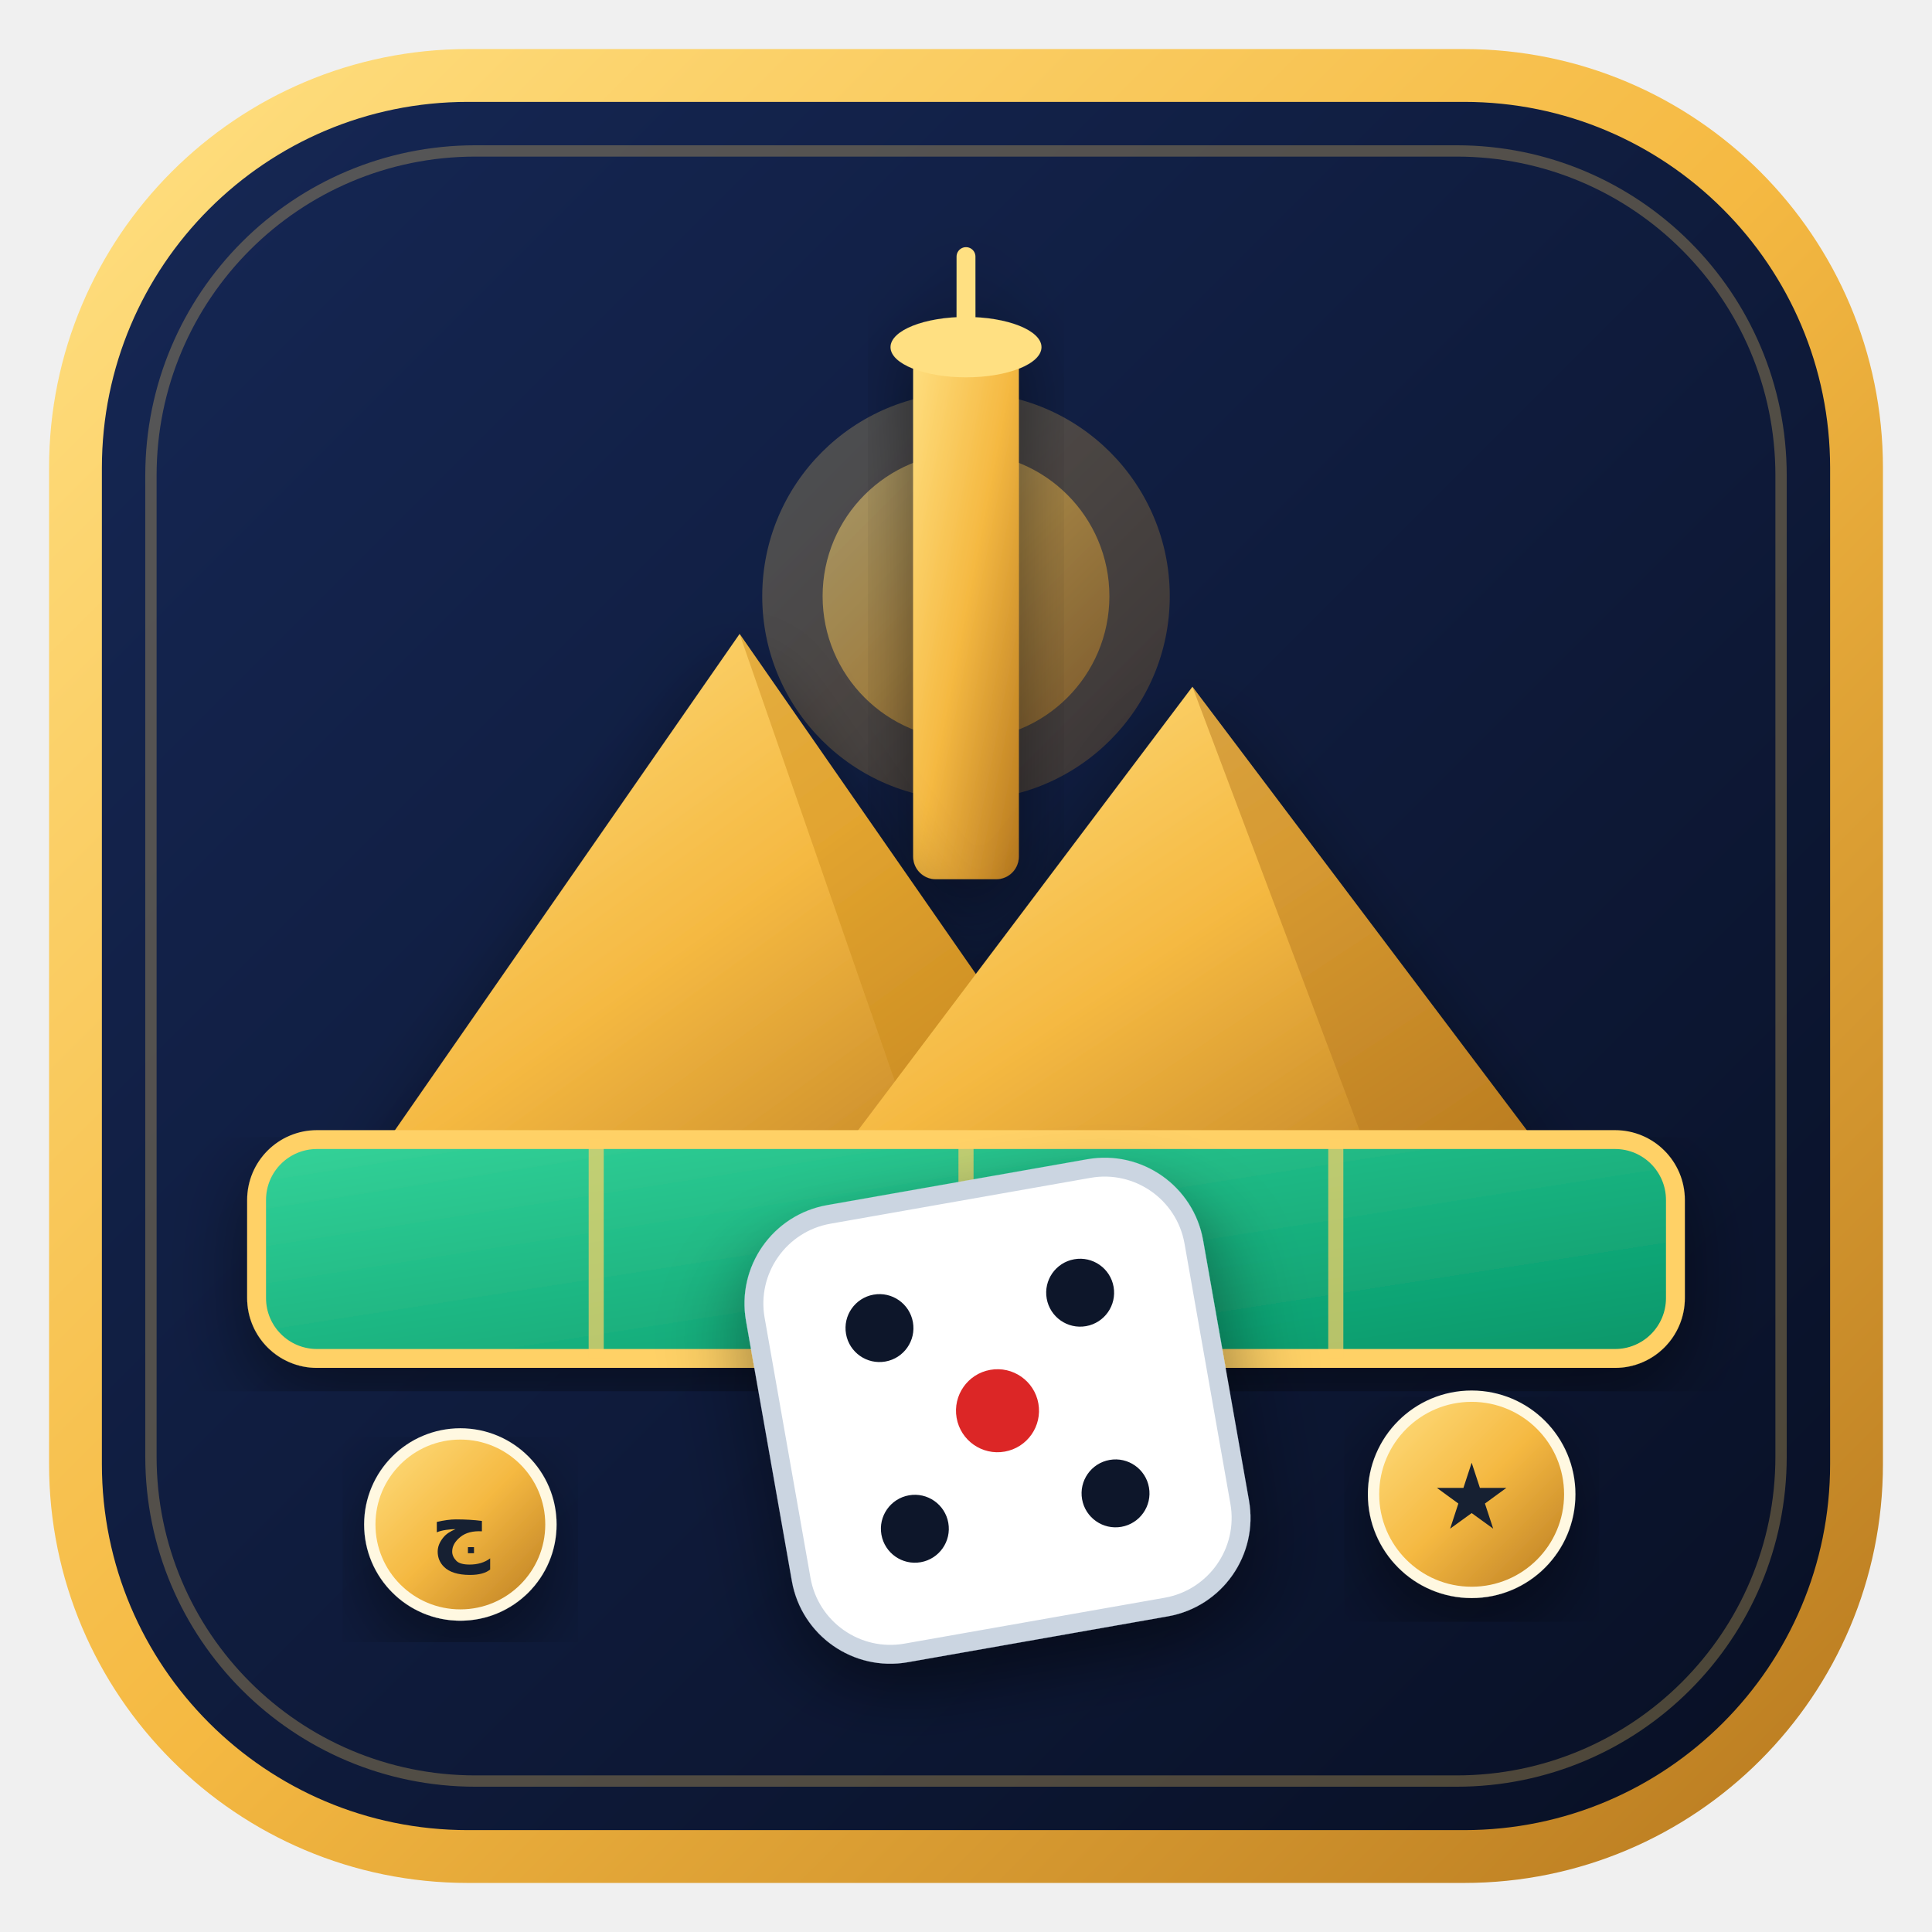
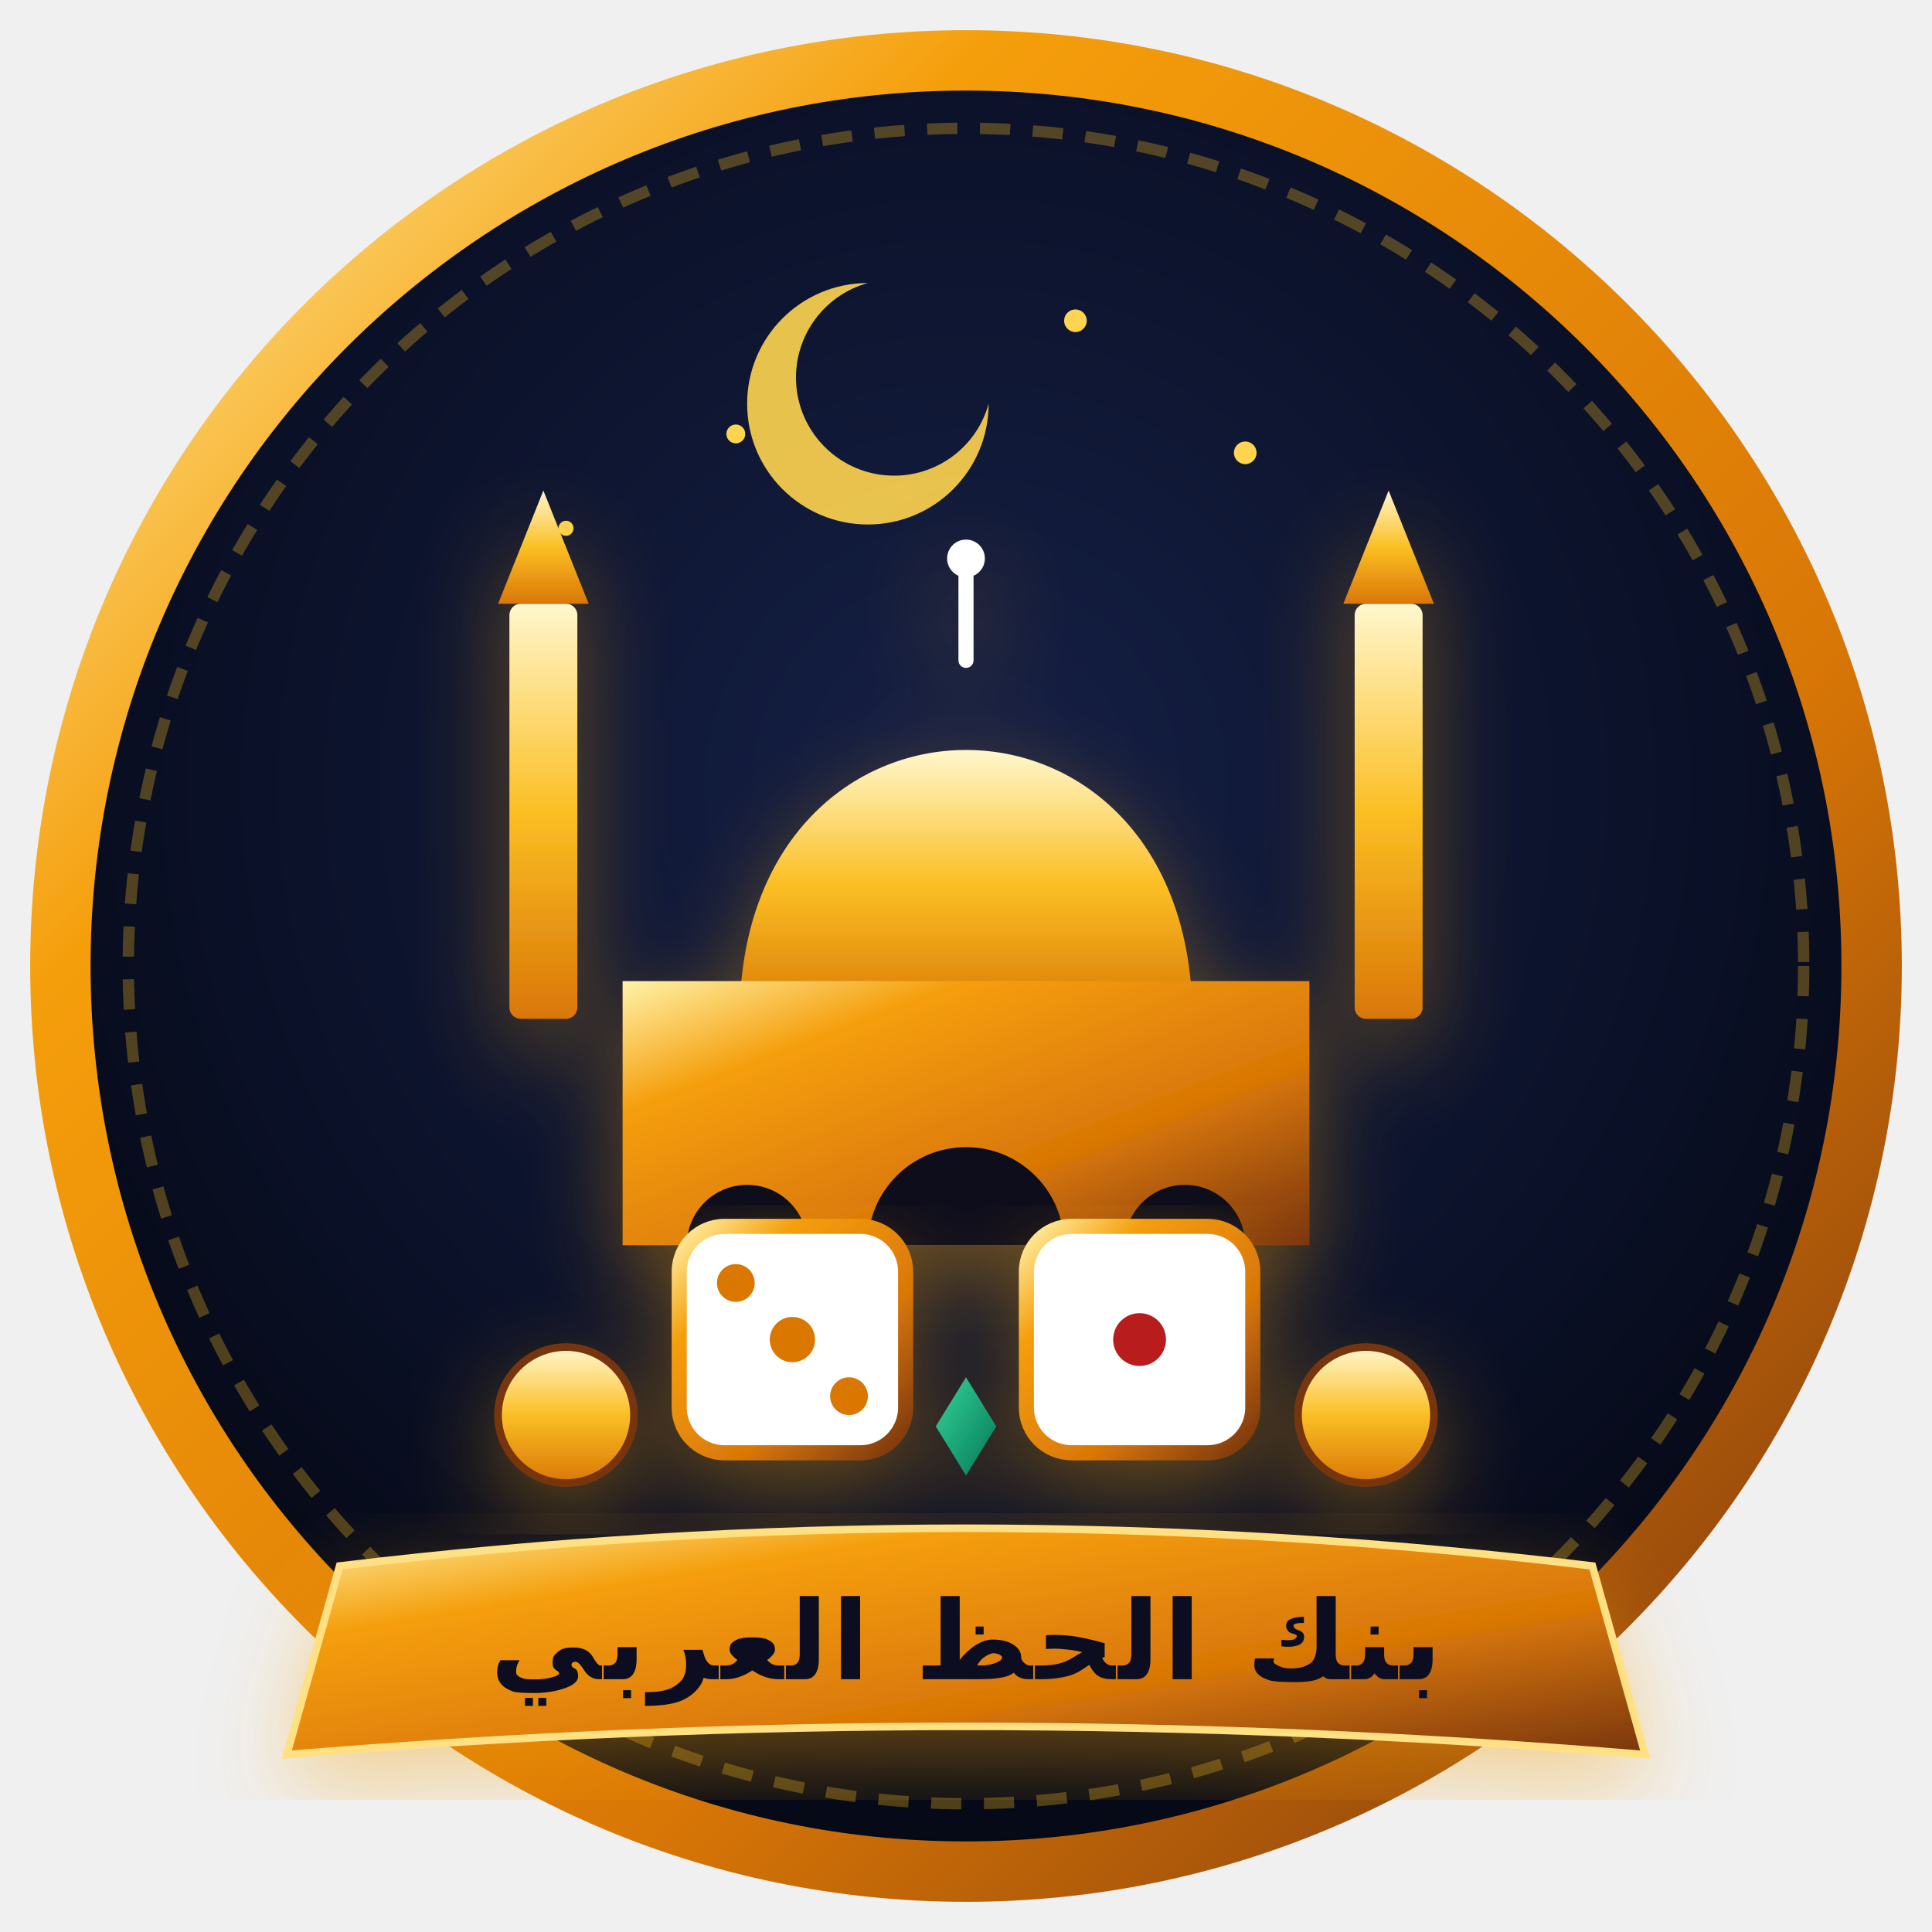
<svg xmlns="http://www.w3.org/2000/svg" viewBox="0 0 512 512" width="512" height="512">
  <defs>
-     <linearGradient id="bgGrad" x1="0%" y1="0%" x2="100%" y2="100%">
-       <stop offset="0%" stop-color="#162856" />
-       <stop offset="100%" stop-color="#080f23" />
+     <radialGradient id="skyGrad" cx="50%" cy="40%" r="60%">
+       <stop offset="0%" stop-color="#152046" />
+       <stop offset="70%" stop-color="#0a1026" />
+       <stop offset="100%" stop-color="#050814" />
+     </radialGradient>
+     <linearGradient id="goldRim" x1="0%" y1="0%" x2="100%" y2="100%">
+       <stop offset="0%" stop-color="#fff2a8" />
+       <stop offset="25%" stop-color="#f59e0b" />
+       <stop offset="65%" stop-color="#d97706" />
+       <stop offset="100%" stop-color="#78350f" />
    </linearGradient>
-     <linearGradient id="goldGrad" x1="0%" y1="0%" x2="100%" y2="100%">
-       <stop offset="0%" stop-color="#ffe082" />
-       <stop offset="50%" stop-color="#f5b942" />
-       <stop offset="100%" stop-color="#b7791f" />
+     <linearGradient id="goldBright" x1="0%" y1="0%" x2="0%" y2="100%">
+       <stop offset="0%" stop-color="#fff7cd" />
+       <stop offset="50%" stop-color="#fbbf24" />
+       <stop offset="100%" stop-color="#d97706" />
    </linearGradient>
    <linearGradient id="emeraldGrad" x1="0%" y1="0%" x2="100%" y2="100%">
      <stop offset="0%" stop-color="#34d399" />
-       <stop offset="100%" stop-color="#059669" />
+       <stop offset="100%" stop-color="#047857" />
    </linearGradient>
-     <filter id="softShadow" x="-15%" y="-15%" width="130%" height="130%">
-       <feDropShadow dx="0" dy="8" stdDeviation="10" flood-color="#000000" flood-opacity="0.45" />
+     <filter id="glow" x="-20%" y="-20%" width="140%" height="140%">
+       <feDropShadow dx="0" dy="8" stdDeviation="12" flood-color="#f59e0b" flood-opacity="0.4" />
    </filter>
  </defs>
-   <rect x="20" y="20" width="472" height="472" rx="104" fill="url(#bgGrad)" stroke="url(#goldGrad)" stroke-width="14" />
-   <rect x="40" y="40" width="432" height="432" rx="86" fill="none" stroke="#ffd166" stroke-opacity="0.28" stroke-width="3" />
-   <circle cx="256" cy="158" r="54" fill="url(#goldGrad)" opacity="0.25" />
-   <circle cx="256" cy="158" r="38" fill="url(#goldGrad)" opacity="0.5" />
-   <g filter="url(#softShadow)">
-     <rect x="242" y="88" width="28" height="145" rx="6" fill="url(#goldGrad)" />
-     <ellipse cx="256" cy="92" rx="20" ry="8" fill="#ffe082" />
-     <line x1="256" y1="68" x2="256" y2="88" stroke="#ffe082" stroke-width="5" stroke-linecap="round" />
+   <circle cx="256" cy="256" r="240" fill="url(#skyGrad)" stroke="url(#goldRim)" stroke-width="16" />
+   <circle cx="256" cy="256" r="222" fill="none" stroke="#fbbf24" stroke-opacity="0.3" stroke-width="3" stroke-dasharray="8 6" />
+   <g fill="#ffd54f">
+     <path d="M 230 75 A 32 32 0 1 0 262 107 A 26 26 0 1 1 230 75 Z" opacity="0.9" />
+     <circle cx="285" cy="85" r="3" />
+     <circle cx="195" cy="115" r="2.5" />
+     <circle cx="330" cy="120" r="3" />
+     <circle cx="150" cy="140" r="2" />
+     <circle cx="365" cy="155" r="2" />
  </g>
-   <g filter="url(#softShadow)">
-     <polygon points="96,312 196,168 296,312" fill="url(#goldGrad)" />
-     <polygon points="196,168 296,312 246,312" fill="#c98a18" opacity="0.45" />
-     <polygon points="218,312 316,182 414,312" fill="url(#goldGrad)" />
-     <polygon points="316,182 414,312 365,312" fill="#b7791f" opacity="0.5" />
+   <g filter="url(#glow)">
+     <rect x="135" y="160" width="18" height="110" rx="3" fill="url(#goldBright)" />
+     <polygon points="144,130 132,160 156,160" fill="url(#goldBright)" />
+     <rect x="359" y="160" width="18" height="110" rx="3" fill="url(#goldBright)" />
+     <polygon points="368,130 356,160 380,160" fill="url(#goldBright)" />
+     <path d="M 196 270 C 196 175, 316 175, 316 270 Z" fill="url(#goldBright)" />
+     <line x1="256" y1="175" x2="256" y2="152" stroke="#fff" stroke-width="4" stroke-linecap="round" />
+     <circle cx="256" cy="148" r="5" fill="#fff" />
+     <rect x="165" y="260" width="182" height="70" fill="url(#goldRim)" />
+     <path d="M 230 330 A 26 26 0 0 1 282 330 Z" fill="#080d1e" />
+     <path d="M 182 330 A 16 16 0 0 1 214 330 Z" fill="#080d1e" />
+     <path d="M 298 330 A 16 16 0 0 1 330 330 Z" fill="#080d1e" />
  </g>
-   <g filter="url(#softShadow)">
-     <rect x="68" y="302" width="376" height="58" rx="16" fill="url(#emeraldGrad)" stroke="#ffd166" stroke-width="5" />
-     <line x1="158" y1="302" x2="158" y2="360" stroke="#ffd166" stroke-width="4" opacity="0.7" />
-     <line x1="256" y1="302" x2="256" y2="360" stroke="#ffd166" stroke-width="4" opacity="0.7" />
-     <line x1="354" y1="302" x2="354" y2="360" stroke="#ffd166" stroke-width="4" opacity="0.7" />
+   <g filter="url(#glow)">
+     <rect x="180" y="325" width="60" height="60" rx="12" fill="#ffffff" stroke="url(#goldRim)" stroke-width="4" />
+     <circle cx="210" cy="355" r="6" fill="#d97706" />
+     <circle cx="195" cy="340" r="5" fill="#d97706" />
+     <circle cx="225" cy="370" r="5" fill="#d97706" />
+     <rect x="272" y="325" width="60" height="60" rx="12" fill="#ffffff" stroke="url(#goldRim)" stroke-width="4" />
+     <circle cx="302" cy="355" r="7" fill="#b91c1c" />
+     <circle cx="150" cy="375" r="18" fill="url(#goldBright)" stroke="#78350f" stroke-width="2" />
+     <circle cx="362" cy="375" r="18" fill="url(#goldBright)" stroke="#78350f" stroke-width="2" />
+     <polygon points="256,365 264,378 256,391 248,378" fill="url(#emeraldGrad)" />
  </g>
-   <g transform="translate(196, 326) rotate(-10)" filter="url(#softShadow)">
-     <rect x="0" y="0" width="118" height="118" rx="24" fill="#ffffff" stroke="#cbd5e1" stroke-width="5" />
-     <circle cx="32" cy="32" r="9" fill="#0f172a" />
-     <circle cx="86" cy="32" r="9" fill="#0f172a" />
-     <circle cx="59" cy="59" r="11" fill="#dc2626" />
-     <circle cx="32" cy="86" r="9" fill="#0f172a" />
-     <circle cx="86" cy="86" r="9" fill="#0f172a" />
+   <g filter="url(#glow)">
+     <path d="M 90 415 Q 256 395 422 415 L 436 465 Q 256 450 76 465 Z" fill="url(#goldRim)" stroke="#ffe082" stroke-width="2" />
+     <text x="256" y="445" font-family="'Cairo', 'Amiri', 'Tajawal', sans-serif" font-weight="900" font-size="29" fill="#080f24" text-anchor="middle" letter-spacing="1">
+       بنك الحظ العربي
+     </text>
  </g>
-   <circle cx="122" cy="404" r="24" fill="url(#goldGrad)" stroke="#fff8e1" stroke-width="3" filter="url(#softShadow)" />
-   <text x="122" y="412" text-anchor="middle" font-family="Cairo, Arial, sans-serif" font-weight="900" font-size="22" fill="#162032">ج</text>
-   <circle cx="390" cy="396" r="26" fill="url(#goldGrad)" stroke="#fff8e1" stroke-width="3" filter="url(#softShadow)" />
-   <text x="390" y="405" text-anchor="middle" font-family="Cairo, Arial, sans-serif" font-weight="900" font-size="24" fill="#162032">★</text>
</svg>
